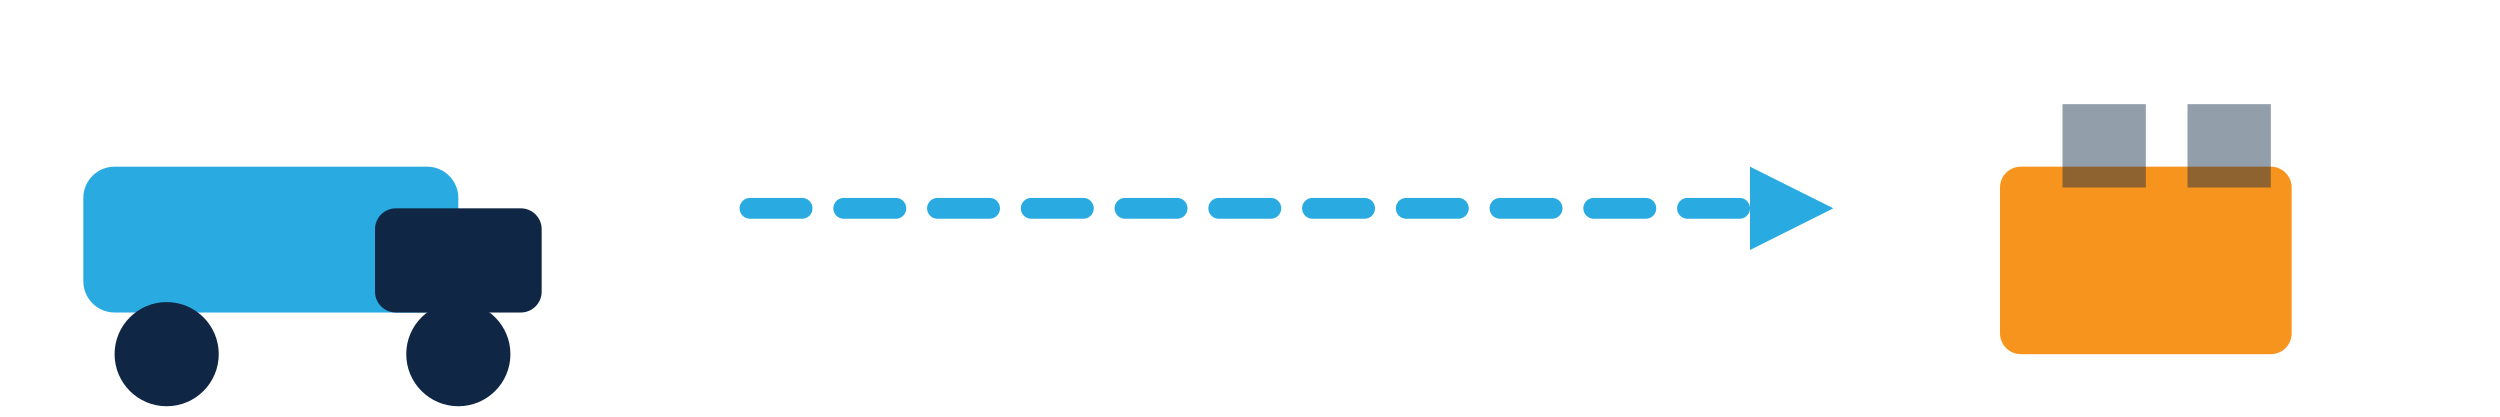
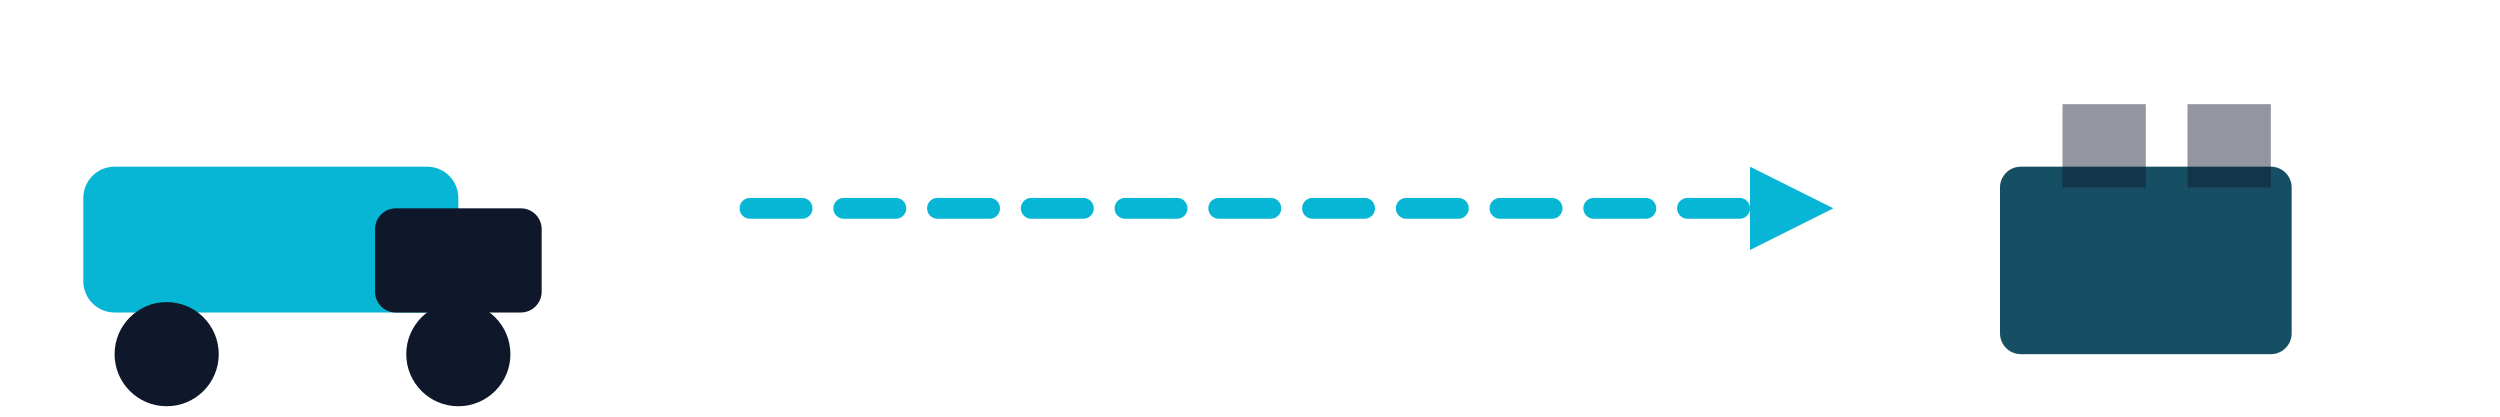
<svg xmlns="http://www.w3.org/2000/svg" viewBox="0 0 240 40" fill="none" aria-hidden="true">
-   <path d="M72 20 H168" stroke="#29ABE2" stroke-width="2" stroke-dasharray="5 4" stroke-linecap="round" />
-   <polygon points="168,16 176,20 168,24" fill="#29ABE2" />
+   <path d="M72 20 H168" stroke="#06B6D4" stroke-width="2" stroke-dasharray="5 4" stroke-linecap="round" />
+   <polygon points="168,16 176,20 168,24" fill="#06B6D4" />
  <g transform="translate(8 8)">
-     <rect x="0" y="8" width="36" height="14" rx="3" fill="#29ABE2" />
-     <rect x="28" y="12" width="16" height="10" rx="2" fill="#0F2744" />
-     <circle cx="8" cy="26" r="5" fill="#0F2744" />
-     <circle cx="36" cy="26" r="5" fill="#0F2744" />
+     <rect x="0" y="8" width="36" height="14" rx="3" fill="#06B6D4" />
+     <rect x="28" y="12" width="16" height="10" rx="2" fill="#0F172A" />
+     <circle cx="8" cy="26" r="5" fill="#0F172A" />
+     <circle cx="36" cy="26" r="5" fill="#0F172A" />
  </g>
  <g transform="translate(188 6)">
-     <rect x="4" y="10" width="28" height="18" rx="2" fill="#F7941D" />
-     <rect x="10" y="4" width="8" height="8" fill="#0F2744" opacity="0.45" />
-     <rect x="22" y="4" width="8" height="8" fill="#0F2744" opacity="0.45" />
+     <rect x="4" y="10" width="28" height="18" rx="2" fill="#164E63" />
+     <rect x="10" y="4" width="8" height="8" fill="#0F172A" opacity="0.45" />
+     <rect x="22" y="4" width="8" height="8" fill="#0F172A" opacity="0.45" />
  </g>
</svg>
